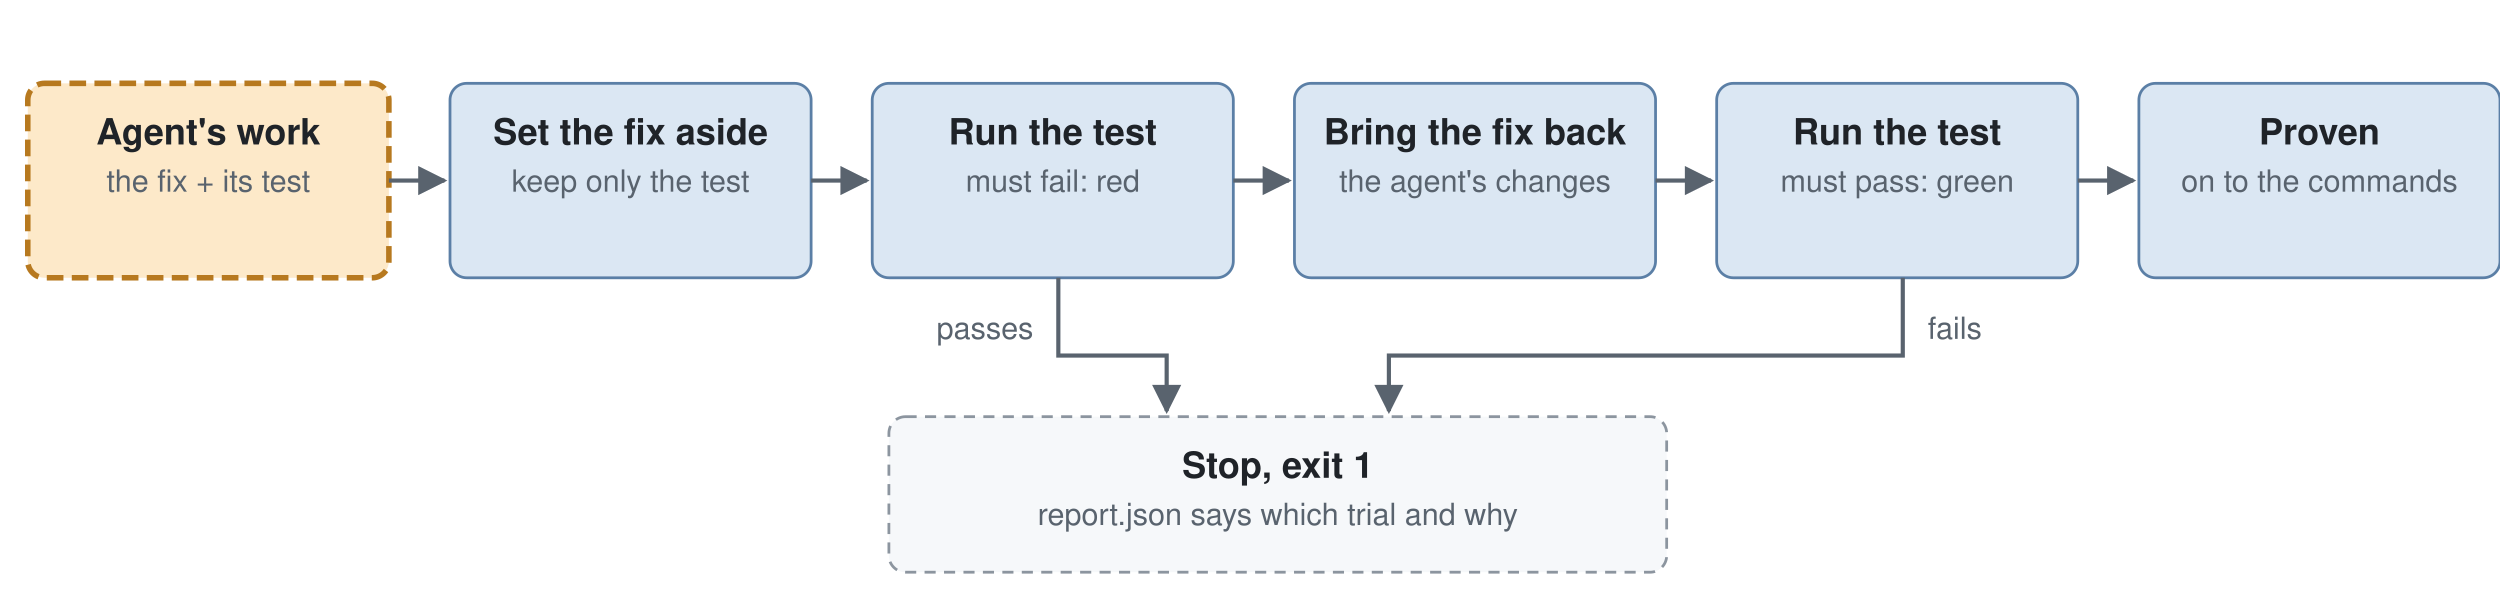
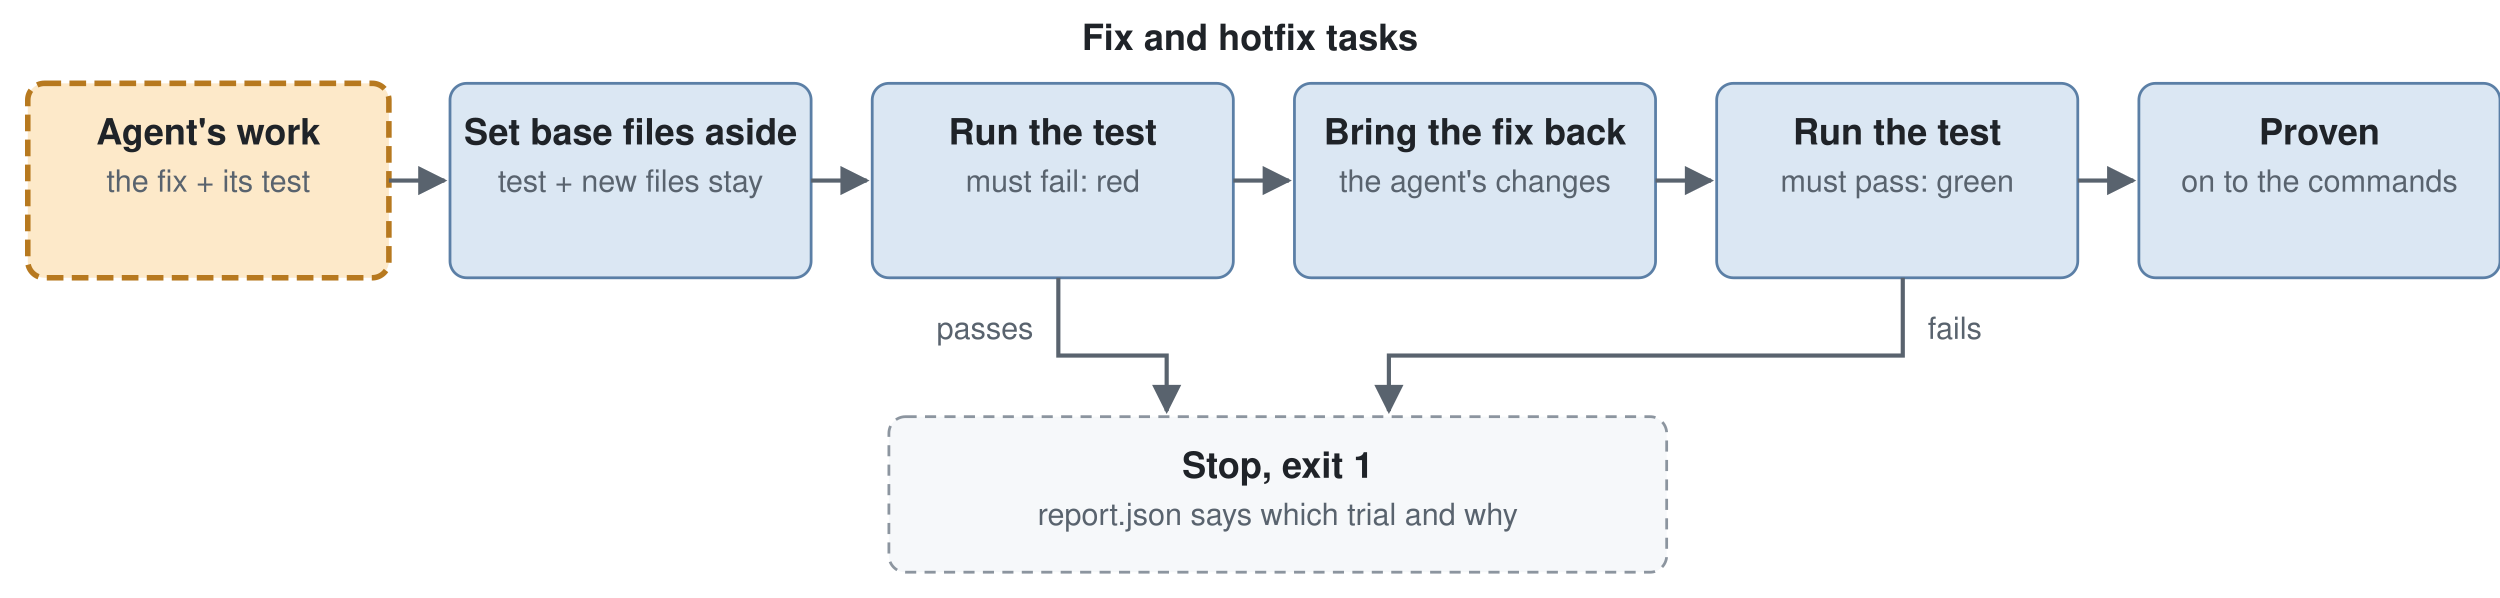
- <svg xmlns="http://www.w3.org/2000/svg" viewBox="0 0 900 215" width="900" height="215" role="img" aria-label="Red/green proof. ATM sets the agent's fix aside and keeps only the new test: the test must fail. ATM brings the fix back: the same test must pass. A test that passes without the fix, or fails with it, fails the run. The agent's own claim is not asked.">
+ <svg xmlns="http://www.w3.org/2000/svg" viewBox="0 0 900 215" width="900" height="215" role="img" aria-label="Red/green proof for fix and hotfix tasks. ATM sets aside changes to files already in the base, while keeping the test and newly added files: the test must fail. ATM brings the changes back: the same test must pass. A test that passes without the fix, or fails with it, fails the run. The agent's own claim is not asked.">
  <defs>
    <marker id="ar" viewBox="0 0 10 10" refX="9" refY="5" markerWidth="7" markerHeight="7" orient="auto-start-reverse">
      <path d="M0 0L10 5L0 10z" fill="#59636e" />
    </marker>
  </defs>
  <g font-family="-apple-system,BlinkMacSystemFont,'Segoe UI',Helvetica,Arial,sans-serif" font-size="13" fill="#1f2328">
+     <text x="450" y="18" text-anchor="middle" font-weight="600">Fix and hotfix tasks</text>
    <rect x="10" y="30" width="130" height="70" rx="6" fill="#fde9c9" stroke="#b7791f" stroke-width="2" stroke-dasharray="6 3" />
    <text x="75.0" y="52" text-anchor="middle" font-weight="600">Agent's work</text>
    <text x="75.0" y="69" text-anchor="middle" font-size="11" fill="#59636e">the fix + its test</text>
    <rect x="162" y="30" width="130" height="70" rx="6" fill="#dbe7f3" stroke="#5b7fa6" />
-     <text x="227.0" y="52" text-anchor="middle" font-weight="600">Set the fix aside</text>
-     <text x="227.0" y="69" text-anchor="middle" font-size="11" fill="#59636e">keep only the test</text>
+     <text x="227.0" y="52" text-anchor="middle" font-weight="600">Set base files aside</text>
+     <text x="227.0" y="69" text-anchor="middle" font-size="11" fill="#59636e">test + new files stay</text>
    <path d="M140 65H160" stroke="#59636e" stroke-width="1.5" fill="none" marker-end="url(#ar)" />
    <rect x="314" y="30" width="130" height="70" rx="6" fill="#dbe7f3" stroke="#5b7fa6" />
    <text x="379.0" y="52" text-anchor="middle" font-weight="600">Run the test</text>
    <text x="379.0" y="69" text-anchor="middle" font-size="11" fill="#59636e">must fail: red</text>
    <path d="M292 65H312" stroke="#59636e" stroke-width="1.5" fill="none" marker-end="url(#ar)" />
    <rect x="466" y="30" width="130" height="70" rx="6" fill="#dbe7f3" stroke="#5b7fa6" />
    <text x="531.0" y="52" text-anchor="middle" font-weight="600">Bring the fix back</text>
    <text x="531.0" y="69" text-anchor="middle" font-size="11" fill="#59636e">the agent's changes</text>
    <path d="M444 65H464" stroke="#59636e" stroke-width="1.5" fill="none" marker-end="url(#ar)" />
    <rect x="618" y="30" width="130" height="70" rx="6" fill="#dbe7f3" stroke="#5b7fa6" />
    <text x="683.0" y="52" text-anchor="middle" font-weight="600">Run the test</text>
    <text x="683.0" y="69" text-anchor="middle" font-size="11" fill="#59636e">must pass: green</text>
    <path d="M596 65H616" stroke="#59636e" stroke-width="1.5" fill="none" marker-end="url(#ar)" />
    <rect x="770" y="30" width="130" height="70" rx="6" fill="#dbe7f3" stroke="#5b7fa6" />
    <text x="835.0" y="52" text-anchor="middle" font-weight="600">Proven</text>
    <text x="835.0" y="69" text-anchor="middle" font-size="11" fill="#59636e">on to the commands</text>
    <path d="M748 65H768" stroke="#59636e" stroke-width="1.5" fill="none" marker-end="url(#ar)" />
    <rect x="320" y="150" width="280" height="56" rx="6" fill="#f6f8fa" stroke="#8c959f" stroke-dasharray="4 3" />
    <text x="460.0" y="172" text-anchor="middle" font-weight="600">Stop, exit 1</text>
    <text x="460.0" y="189" text-anchor="middle" font-size="11" fill="#59636e">report.json says which trial and why</text>
    <path d="M381 100V128H420V148" stroke="#59636e" stroke-width="1.5" fill="none" marker-end="url(#ar)" />
    <text x="372" y="122" text-anchor="end" font-size="11" fill="#59636e">passes</text>
    <path d="M685 100V128H500V148" stroke="#59636e" stroke-width="1.5" fill="none" marker-end="url(#ar)" />
    <text x="694" y="122" text-anchor="start" font-size="11" fill="#59636e">fails</text>
  </g>
</svg>
